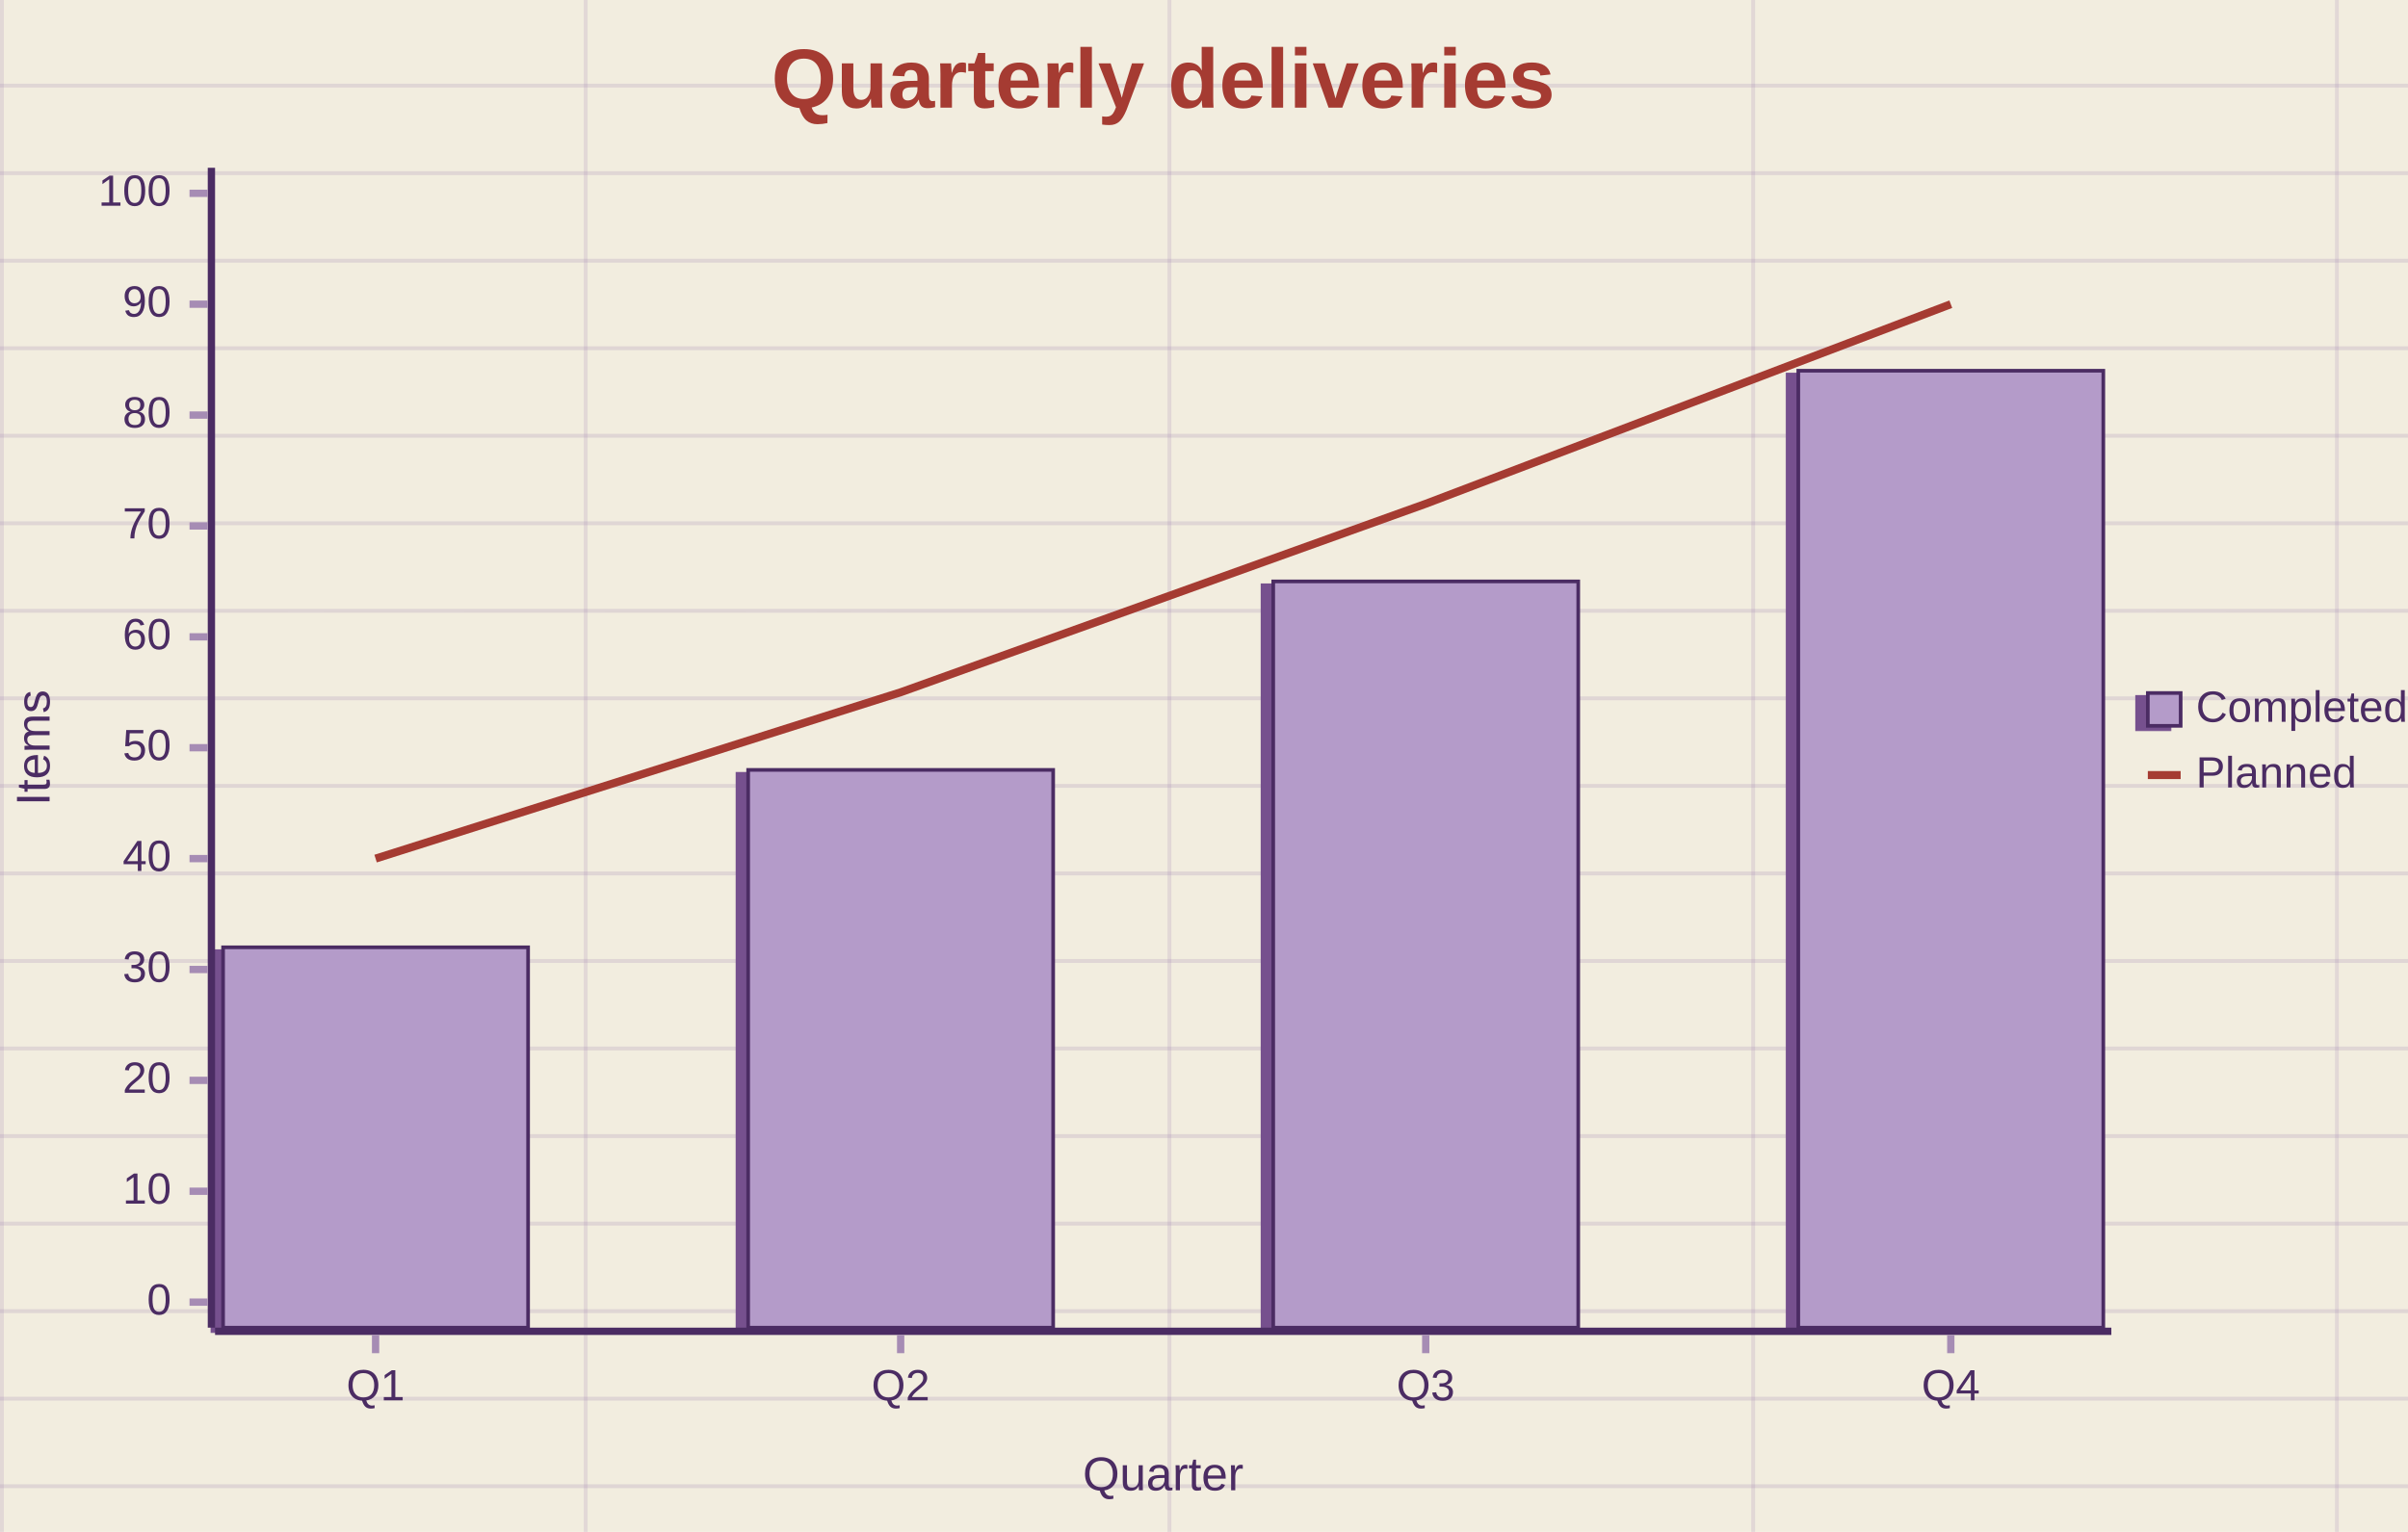
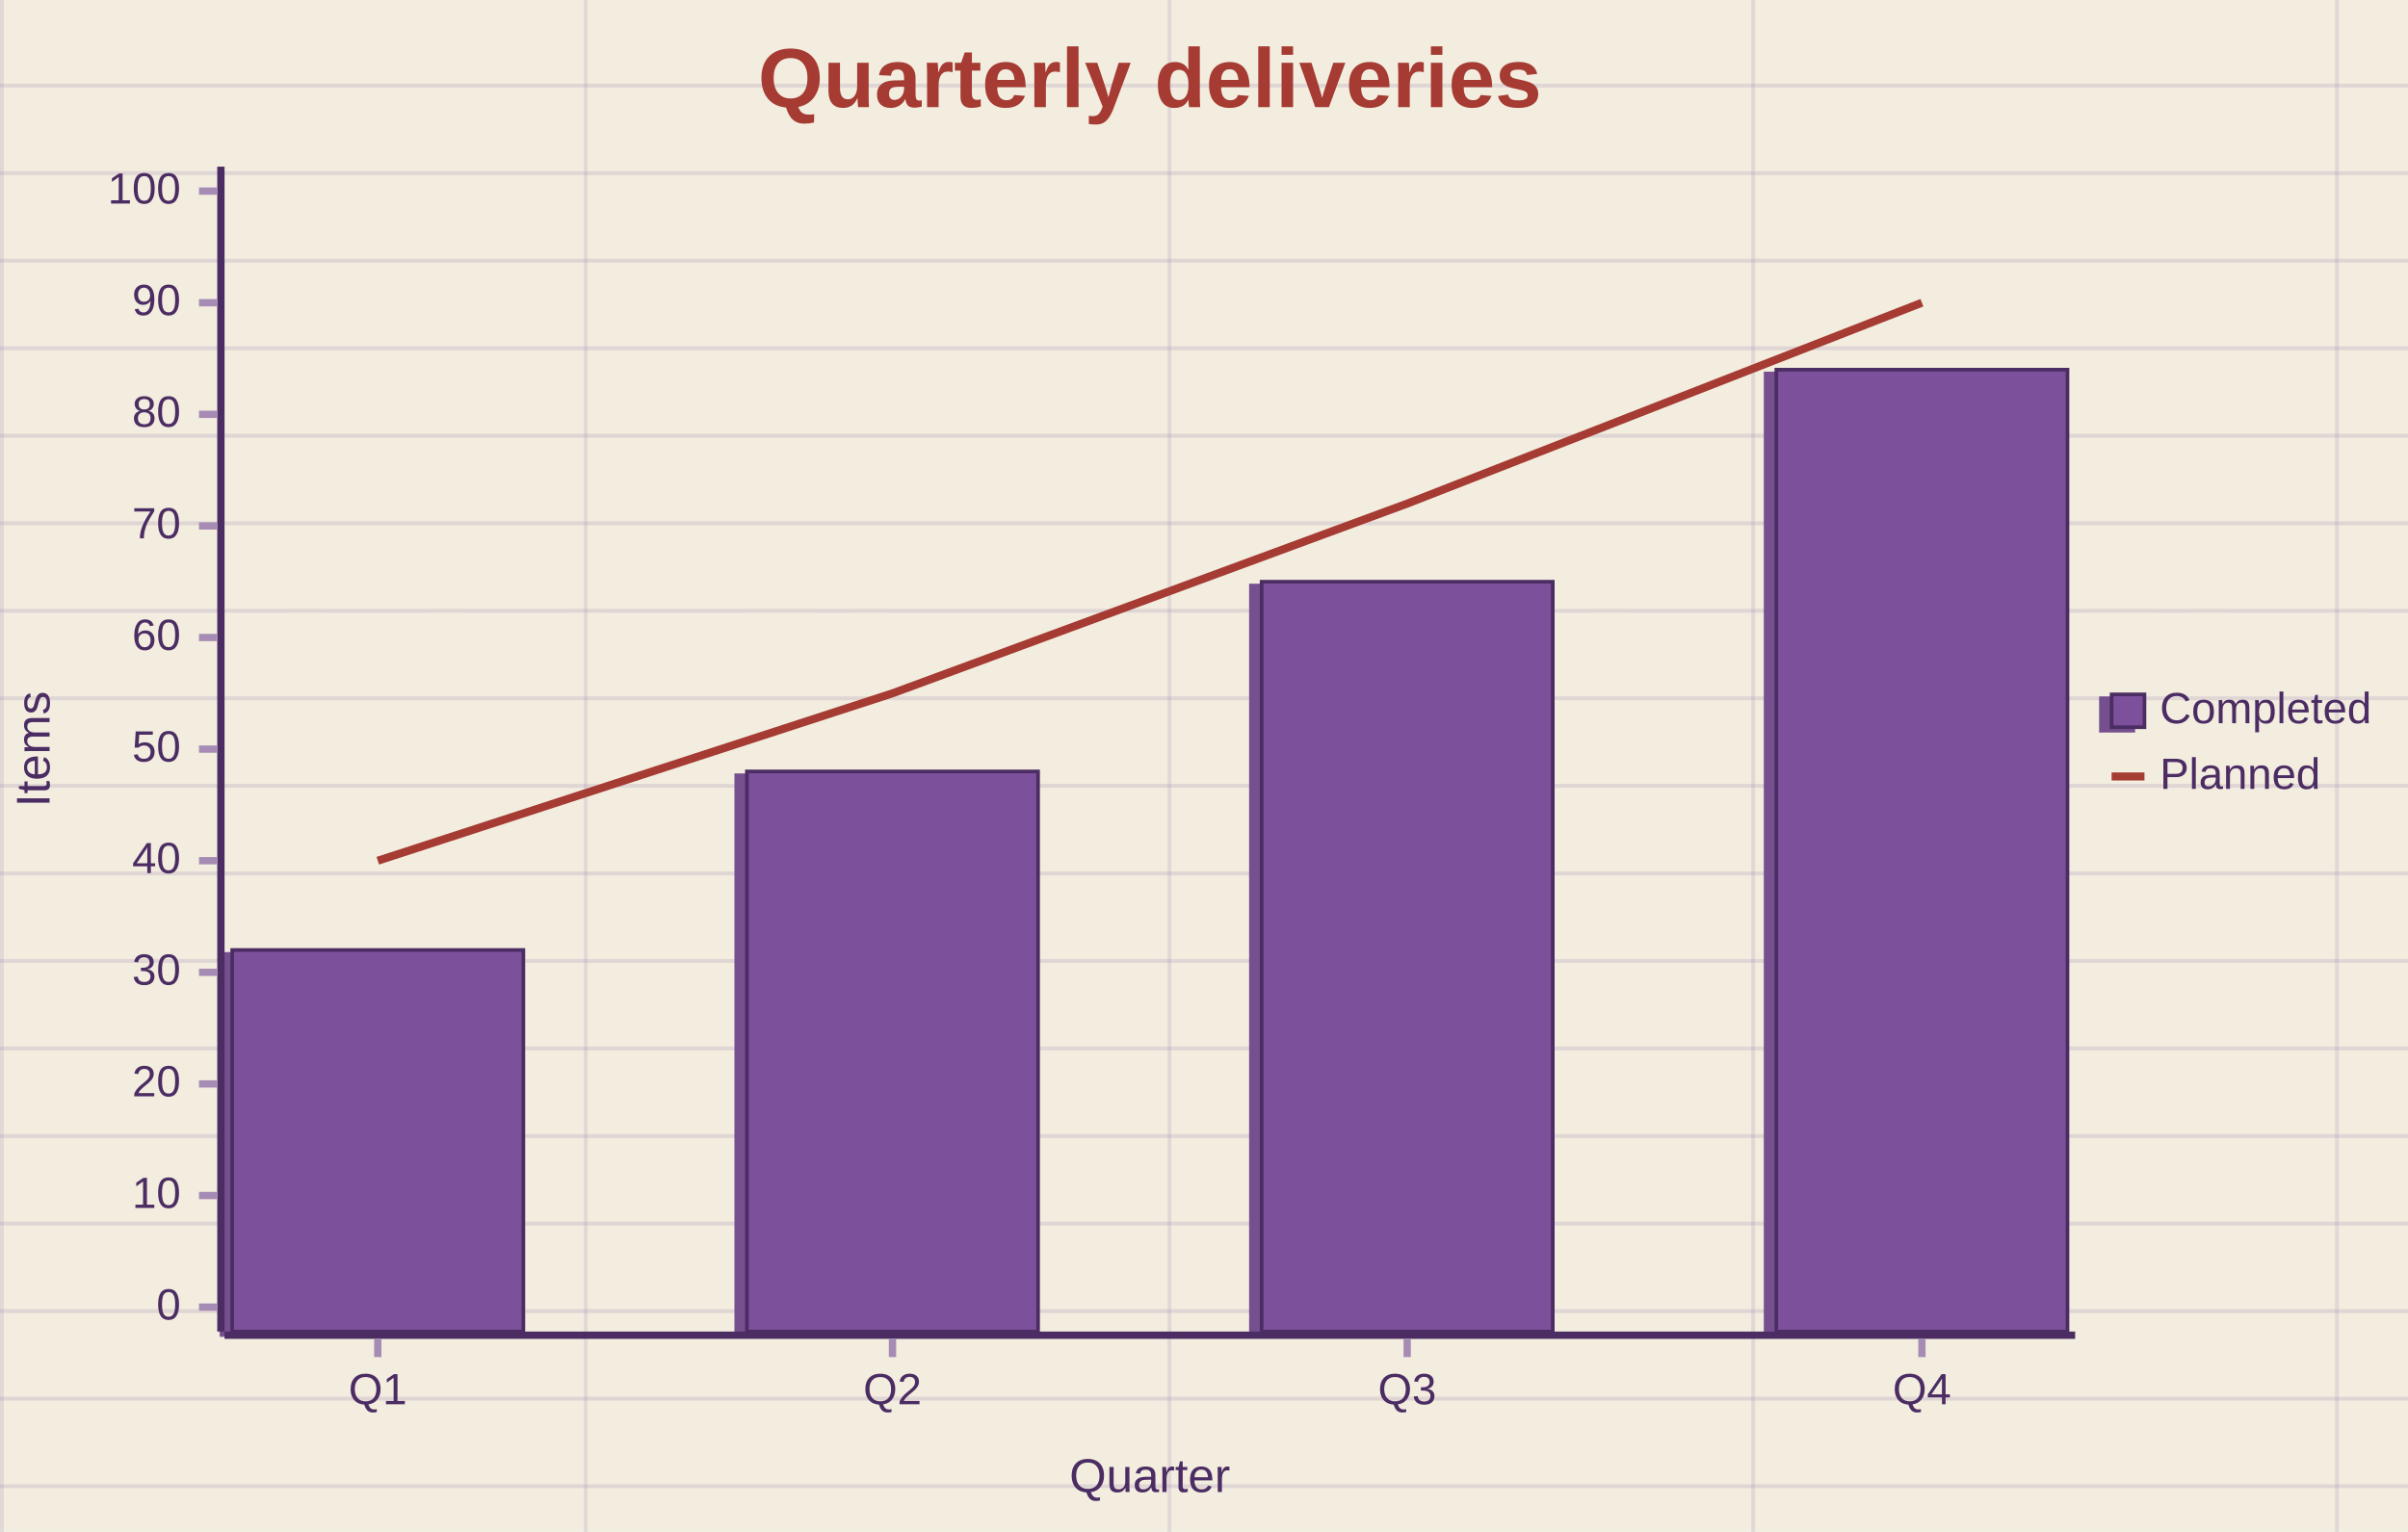
<svg xmlns="http://www.w3.org/2000/svg" id="xychart" width="100%" viewBox="0 0 660 420" style="max-width: 660px;" role="graphics-document document" aria-roledescription="xychart">
  <rect class="merman-theme-canvas-base" data-merman-theme-canvas="base" aria-hidden="true" pointer-events="none" x="0" y="0" width="660" height="420" fill="#F2EDDF" />
  <defs>
    <linearGradient id="xychart-merman-theme-canvas-layer-0-gradient" gradientUnits="userSpaceOnUse" x1="80" y1="24" x2="80" y2="0">
      <stop offset="0%" stop-color="rgba(166, 140, 180, 0.24)" />
      <stop offset="4.167%" stop-color="rgba(166, 140, 180, 0.24)" />
      <stop offset="4.167%" stop-color="rgba(166, 140, 180, 0)" />
      <stop offset="100%" stop-color="rgba(166, 140, 180, 0)" />
    </linearGradient>
    <pattern id="xychart-merman-theme-canvas-layer-0-pattern" patternUnits="userSpaceOnUse" x="0" y="0" width="160" height="24">
      <rect x="0" y="0" width="160" height="24" fill="url(#xychart-merman-theme-canvas-layer-0-gradient)" />
    </pattern>
  </defs>
  <g class="merman-theme-canvas-layer" data-merman-theme-canvas-layer="0" aria-hidden="true" pointer-events="none">
    <rect x="0" y="0" width="660" height="420" fill="url(#xychart-merman-theme-canvas-layer-0-pattern)" />
  </g>
  <defs>
    <linearGradient id="xychart-merman-theme-canvas-layer-1-gradient" gradientUnits="userSpaceOnUse" x1="0" y1="12" x2="160" y2="12">
      <stop offset="0%" stop-color="rgba(166, 140, 180, 0.22)" />
      <stop offset="0.625%" stop-color="rgba(166, 140, 180, 0.22)" />
      <stop offset="0.625%" stop-color="rgba(166, 140, 180, 0)" />
      <stop offset="100%" stop-color="rgba(166, 140, 180, 0)" />
    </linearGradient>
    <pattern id="xychart-merman-theme-canvas-layer-1-pattern" patternUnits="userSpaceOnUse" x="0" y="0" width="160" height="24">
      <rect x="0" y="0" width="160" height="24" fill="url(#xychart-merman-theme-canvas-layer-1-gradient)" />
    </pattern>
  </defs>
  <g class="merman-theme-canvas-layer" data-merman-theme-canvas-layer="1" aria-hidden="true" pointer-events="none">
    <rect x="0" y="0" width="660" height="420" fill="url(#xychart-merman-theme-canvas-layer-1-pattern)" />
  </g>
  <style>#xychart{font-family:"Avenir Next Condensed", "Arial Narrow", "Helvetica Neue", Arial, "Noto Sans CJK SC", sans-serif;font-size:16px;fill:#333;}@keyframes edge-animation-frame{from{stroke-dashoffset:0;}}@keyframes dash{to{stroke-dashoffset:0;}}#xychart .edge-animation-slow{stroke-dasharray:9,5!important;stroke-dashoffset:900;animation:dash 50s linear infinite;stroke-linecap:round;}#xychart .edge-animation-fast{stroke-dasharray:9,5!important;stroke-dashoffset:900;animation:dash 20s linear infinite;stroke-linecap:round;}#xychart .error-icon{fill:#552222;}#xychart .error-text{fill:#552222;stroke:#552222;}#xychart .edge-thickness-normal{stroke-width:1px;}#xychart .edge-thickness-thick{stroke-width:3.5px;}#xychart .edge-pattern-solid{stroke-dasharray:0;}#xychart .edge-thickness-invisible{stroke-width:0;fill:none;}#xychart .edge-pattern-dashed{stroke-dasharray:3;}#xychart .edge-pattern-dotted{stroke-dasharray:2;}#xychart .marker{fill:#333333;stroke:#333333;}#xychart .marker.cross{stroke:#333333;}#xychart svg{font-family:"Avenir Next Condensed", "Arial Narrow", "Helvetica Neue", Arial, "Noto Sans CJK SC", sans-serif;font-size:16px;}#xychart p{margin:0;}#xychart .node .neo-node{stroke:#9370DB;}#xychart [data-look="neo"].node rect,#xychart [data-look="neo"].cluster rect,#xychart [data-look="neo"].node polygon{stroke:#9370DB;filter:drop-shadow(1px 2px 2px rgba(185, 185, 185, 1));}#xychart [data-look="neo"].swimlane.cluster rect{filter:none;}#xychart [data-look="neo"].node path{stroke:#9370DB;stroke-width:1px;}#xychart [data-look="neo"].node .outer-path{filter:drop-shadow(1px 2px 2px rgba(185, 185, 185, 1));}#xychart [data-look="neo"].node .neo-line path{stroke:#9370DB;filter:none;}#xychart [data-look="neo"].node circle{stroke:#9370DB;filter:drop-shadow(1px 2px 2px rgba(185, 185, 185, 1));}#xychart [data-look="neo"].node circle .state-start{fill:#000000;}#xychart [data-look="neo"].icon-shape .icon{fill:#9370DB;filter:drop-shadow(1px 2px 2px rgba(185, 185, 185, 1));}#xychart [data-look="neo"].icon-shape .icon-neo path{stroke:#9370DB;filter:drop-shadow(1px 2px 2px rgba(185, 185, 185, 1));}#xychart :root{--mermaid-font-family:"Avenir Next Condensed", "Arial Narrow", "Helvetica Neue", Arial, "Noto Sans CJK SC", sans-serif;}</style>
  <g />
  <g class="main">
    <rect width="660" height="420" class="background" fill="none" />
    <g class="chart-title">
-       <text x="0" y="0" fill="#A53B32" font-size="23" font-weight="600" dominant-baseline="middle" text-anchor="middle" transform="translate(318.817, 23) rotate(0)">Quarterly deliveries</text>
+       <text x="0" y="0" fill="#A53B32" font-size="23" font-weight="600" dominant-baseline="middle" text-anchor="middle" transform="translate(315.1568, 22.84766) rotate(0)">Quarterly deliveries</text>
    </g>
    <g class="plot">
      <g class="bar-plot-0">
        <defs>
-           <filter id="xychart-xychart-series-0-terminal-6-theme-effect-design-effect-1" filterUnits="userSpaceOnUse" x="57.645" y="259.22" width="87.6" height="106.28" color-interpolation-filters="sRGB">
+           <filter id="xychart-xychart-series-0-terminal-6-theme-effect-design-effect-1" filterUnits="userSpaceOnUse" x="60.145" y="259.957" width="83.8" height="106.613" color-interpolation-filters="sRGB">
            <feGaussianBlur in="SourceAlpha" stdDeviation="0" result="merman-shadow-0-blur" />
            <feOffset in="merman-shadow-0-blur" dx="-3" dy="1" result="merman-shadow-0-offset" />
            <feFlood flood-color="#76508E" result="merman-shadow-0-flood" />
            <feComposite in="merman-shadow-0-flood" in2="merman-shadow-0-offset" operator="in" result="merman-shadow-0-shadow" />
            <feMerge result="merman-shadow-stack-result">
              <feMergeNode in="merman-shadow-0-shadow" />
              <feMergeNode in="SourceGraphic" />
            </feMerge>
          </filter>
        </defs>
-         <rect x="61.145" y="259.72" width="83.6" height="104.28" fill="#B49BC9" stroke="#4B2C63" stroke-width="1" filter="url(#xychart-xychart-series-0-terminal-6-theme-effect-design-effect-1)" />
+         <rect x="63.645" y="260.457" width="79.8" height="104.613" fill="#7D509C" stroke="#4B2C63" stroke-width="1" filter="url(#xychart-xychart-series-0-terminal-6-theme-effect-design-effect-1)" />
        <defs>
-           <filter id="xychart-xychart-series-0-terminal-7-theme-effect-design-effect-1" filterUnits="userSpaceOnUse" x="201.56" y="210.58" width="87.6" height="154.92" color-interpolation-filters="sRGB">
+           <filter id="xychart-xychart-series-0-terminal-7-theme-effect-design-effect-1" filterUnits="userSpaceOnUse" x="201.22" y="211.002" width="83.8" height="155.568" color-interpolation-filters="sRGB">
            <feGaussianBlur in="SourceAlpha" stdDeviation="0" result="merman-shadow-0-blur" />
            <feOffset in="merman-shadow-0-blur" dx="-3" dy="1" result="merman-shadow-0-offset" />
            <feFlood flood-color="#76508E" result="merman-shadow-0-flood" />
            <feComposite in="merman-shadow-0-flood" in2="merman-shadow-0-offset" operator="in" result="merman-shadow-0-shadow" />
            <feMerge result="merman-shadow-stack-result">
              <feMergeNode in="merman-shadow-0-shadow" />
              <feMergeNode in="SourceGraphic" />
            </feMerge>
          </filter>
        </defs>
-         <rect x="205.06" y="211.08" width="83.6" height="152.92" fill="#B49BC9" stroke="#4B2C63" stroke-width="1" filter="url(#xychart-xychart-series-0-terminal-7-theme-effect-design-effect-1)" />
+         <rect x="204.72" y="211.502" width="79.8" height="153.568" fill="#7D509C" stroke="#4B2C63" stroke-width="1" filter="url(#xychart-xychart-series-0-terminal-7-theme-effect-design-effect-1)" />
        <defs>
-           <filter id="xychart-xychart-series-0-terminal-8-theme-effect-design-effect-1" filterUnits="userSpaceOnUse" x="345.474" y="158.9" width="87.6" height="206.6" color-interpolation-filters="sRGB">
+           <filter id="xychart-xychart-series-0-terminal-8-theme-effect-design-effect-1" filterUnits="userSpaceOnUse" x="342.294" y="158.987" width="83.8" height="207.583" color-interpolation-filters="sRGB">
            <feGaussianBlur in="SourceAlpha" stdDeviation="0" result="merman-shadow-0-blur" />
            <feOffset in="merman-shadow-0-blur" dx="-3" dy="1" result="merman-shadow-0-offset" />
            <feFlood flood-color="#76508E" result="merman-shadow-0-flood" />
            <feComposite in="merman-shadow-0-flood" in2="merman-shadow-0-offset" operator="in" result="merman-shadow-0-shadow" />
            <feMerge result="merman-shadow-stack-result">
              <feMergeNode in="merman-shadow-0-shadow" />
              <feMergeNode in="SourceGraphic" />
            </feMerge>
          </filter>
        </defs>
-         <rect x="348.974" y="159.4" width="83.6" height="204.6" fill="#B49BC9" stroke="#4B2C63" stroke-width="1" filter="url(#xychart-xychart-series-0-terminal-8-theme-effect-design-effect-1)" />
+         <rect x="345.794" y="159.487" width="79.8" height="205.583" fill="#7D509C" stroke="#4B2C63" stroke-width="1" filter="url(#xychart-xychart-series-0-terminal-8-theme-effect-design-effect-1)" />
        <defs>
-           <filter id="xychart-xychart-series-0-terminal-9-theme-effect-design-effect-1" filterUnits="userSpaceOnUse" x="489.389" y="101.14" width="87.6" height="264.36" color-interpolation-filters="sRGB">
+           <filter id="xychart-xychart-series-0-terminal-9-theme-effect-design-effect-1" filterUnits="userSpaceOnUse" x="483.369" y="100.853" width="83.8" height="265.717" color-interpolation-filters="sRGB">
            <feGaussianBlur in="SourceAlpha" stdDeviation="0" result="merman-shadow-0-blur" />
            <feOffset in="merman-shadow-0-blur" dx="-3" dy="1" result="merman-shadow-0-offset" />
            <feFlood flood-color="#76508E" result="merman-shadow-0-flood" />
            <feComposite in="merman-shadow-0-flood" in2="merman-shadow-0-offset" operator="in" result="merman-shadow-0-shadow" />
            <feMerge result="merman-shadow-stack-result">
              <feMergeNode in="merman-shadow-0-shadow" />
              <feMergeNode in="SourceGraphic" />
            </feMerge>
          </filter>
        </defs>
-         <rect x="492.889" y="101.64" width="83.6" height="262.36" fill="#B49BC9" stroke="#4B2C63" stroke-width="1" filter="url(#xychart-xychart-series-0-terminal-9-theme-effect-design-effect-1)" />
+         <rect x="486.869" y="101.353" width="79.8" height="263.717" fill="#7D509C" stroke="#4B2C63" stroke-width="1" filter="url(#xychart-xychart-series-0-terminal-9-theme-effect-design-effect-1)" />
      </g>
      <g class="line-plot-1">
-         <path d="M102.945,235.4L246.86,189.8L390.774,138.12L534.689,83.4" fill="none" stroke="#A53B32" stroke-width="2.2" />
+         <path d="M103.545,235.98L244.62,190.084L385.694,138.07L526.769,82.995" fill="none" stroke="#A53B32" stroke-width="2.2" />
      </g>
    </g>
    <g class="legend">
      <g class="markers">
        <defs>
-           <filter id="xychart-xychart-series-0-terminal-14-theme-effect-design-effect-1" filterUnits="userSpaceOnUse" x="585.189" y="189.5" width="13" height="11" color-interpolation-filters="sRGB">
+           <filter id="xychart-xychart-series-0-terminal-14-theme-effect-design-effect-1" filterUnits="userSpaceOnUse" x="575.269" y="189.883" width="13" height="11" color-interpolation-filters="sRGB">
            <feGaussianBlur in="SourceAlpha" stdDeviation="0" result="merman-shadow-0-blur" />
            <feOffset in="merman-shadow-0-blur" dx="-3" dy="1" result="merman-shadow-0-offset" />
            <feFlood flood-color="#76508E" result="merman-shadow-0-flood" />
            <feComposite in="merman-shadow-0-flood" in2="merman-shadow-0-offset" operator="in" result="merman-shadow-0-shadow" />
            <feMerge result="merman-shadow-stack-result">
              <feMergeNode in="merman-shadow-0-shadow" />
              <feMergeNode in="SourceGraphic" />
            </feMerge>
          </filter>
        </defs>
-         <rect x="588.689" y="190" width="9" height="9" fill="#B49BC9" stroke="#4B2C63" stroke-width="1" filter="url(#xychart-xychart-series-0-terminal-14-theme-effect-design-effect-1)" />
-         <path d="M 588.689,212.5 L 597.689,212.5" fill="none" stroke="#A53B32" stroke-width="2.2" />
+         <rect x="578.769" y="190.383" width="9" height="9" fill="#7D509C" stroke="#4B2C63" stroke-width="1" filter="url(#xychart-xychart-series-0-terminal-14-theme-effect-design-effect-1)" />
+         <path d="M 578.769,212.883 L 587.769,212.883" fill="none" stroke="#A53B32" stroke-width="2.2" />
      </g>
      <g class="label">
-         <text x="0" y="0" fill="#4B2C63" font-size="12" font-weight="400" dominant-baseline="middle" text-anchor="start" transform="translate(601.8887, 194.5) rotate(0)">Completed</text>
-         <text x="0" y="0" fill="#4B2C63" font-size="12" font-weight="400" dominant-baseline="middle" text-anchor="start" transform="translate(601.8887, 212.5) rotate(0)">Planned</text>
+         <text x="0" y="0" fill="#4B2C63" font-size="12" font-weight="400" dominant-baseline="middle" text-anchor="start" transform="translate(591.9688, 194.8828) rotate(0)">Completed</text>
+         <text x="0" y="0" fill="#4B2C63" font-size="12" font-weight="400" dominant-baseline="middle" text-anchor="start" transform="translate(591.9688, 212.8828) rotate(0)">Planned</text>
      </g>
    </g>
    <g class="bottom-axis">
      <g class="axis-line">
-         <path d="M 58.945,365 L 578.689,365" fill="none" stroke="#4B2C63" stroke-width="2" />
+         <path d="M 61.545,366.07 L 568.769,366.07" fill="none" stroke="#4B2C63" stroke-width="2" />
      </g>
      <g class="label">
-         <text x="0" y="0" fill="#4B2C63" font-size="12" dominant-baseline="text-before-edge" text-anchor="middle" transform="translate(102.9453, 376) rotate(0)">Q1</text>
-         <text x="0" y="0" fill="#4B2C63" font-size="12" dominant-baseline="text-before-edge" text-anchor="middle" transform="translate(246.8598, 376) rotate(0)">Q2</text>
-         <text x="0" y="0" fill="#4B2C63" font-size="12" dominant-baseline="text-before-edge" text-anchor="middle" transform="translate(390.7742, 376) rotate(0)">Q3</text>
-         <text x="0" y="0" fill="#4B2C63" font-size="12" dominant-baseline="text-before-edge" text-anchor="middle" transform="translate(534.6887, 376) rotate(0)">Q4</text>
+         <text x="0" y="0" fill="#4B2C63" font-size="12" dominant-baseline="text-before-edge" text-anchor="middle" transform="translate(103.5449, 377.0703) rotate(0)">Q1</text>
+         <text x="0" y="0" fill="#4B2C63" font-size="12" dominant-baseline="text-before-edge" text-anchor="middle" transform="translate(244.6195, 377.0703) rotate(0)">Q2</text>
+         <text x="0" y="0" fill="#4B2C63" font-size="12" dominant-baseline="text-before-edge" text-anchor="middle" transform="translate(385.6941, 377.0703) rotate(0)">Q3</text>
+         <text x="0" y="0" fill="#4B2C63" font-size="12" dominant-baseline="text-before-edge" text-anchor="middle" transform="translate(526.7687, 377.0703) rotate(0)">Q4</text>
      </g>
      <g class="ticks">
-         <path d="M 102.945,366 L 102.945,371" fill="none" stroke="#A68CB4" stroke-width="2" />
-         <path d="M 246.86,366 L 246.86,371" fill="none" stroke="#A68CB4" stroke-width="2" />
-         <path d="M 390.774,366 L 390.774,371" fill="none" stroke="#A68CB4" stroke-width="2" />
-         <path d="M 534.689,366 L 534.689,371" fill="none" stroke="#A68CB4" stroke-width="2" />
+         <path d="M 103.545,367.07 L 103.545,372.07" fill="none" stroke="#A68CB4" stroke-width="2" />
+         <path d="M 244.62,367.07 L 244.62,372.07" fill="none" stroke="#A68CB4" stroke-width="2" />
+         <path d="M 385.694,367.07 L 385.694,372.07" fill="none" stroke="#A68CB4" stroke-width="2" />
+         <path d="M 526.769,367.07 L 526.769,372.07" fill="none" stroke="#A68CB4" stroke-width="2" />
      </g>
      <g class="title">
-         <text x="0" y="0" fill="#4B2C63" font-size="13" font-weight="500" dominant-baseline="text-before-edge" text-anchor="middle" transform="translate(318.817, 400) rotate(0)">Quarter</text>
+         <text x="0" y="0" fill="#4B2C63" font-size="13" font-weight="500" dominant-baseline="text-before-edge" text-anchor="middle" transform="translate(315.1568, 400.4766) rotate(0)">Quarter</text>
      </g>
    </g>
    <g class="left-axis">
      <g class="axisl-line">
-         <path d="M 57.945,46 L 57.945,364 " fill="none" stroke="#4B2C63" stroke-width="2" />
+         <path d="M 60.545,45.695 L 60.545,365.07 " fill="none" stroke="#4B2C63" stroke-width="2" />
      </g>
      <g class="label">
-         <text x="0" y="0" fill="#4B2C63" font-size="12" dominant-baseline="middle" text-anchor="end" transform="translate(46.94531, 53) rotate(0)">100</text>
-         <text x="0" y="0" fill="#4B2C63" font-size="12" dominant-baseline="middle" text-anchor="end" transform="translate(46.94531, 83.4) rotate(0)">90</text>
-         <text x="0" y="0" fill="#4B2C63" font-size="12" dominant-baseline="middle" text-anchor="end" transform="translate(46.94531, 113.8) rotate(0)">80</text>
-         <text x="0" y="0" fill="#4B2C63" font-size="12" dominant-baseline="middle" text-anchor="end" transform="translate(46.94531, 144.2) rotate(0)">70</text>
-         <text x="0" y="0" fill="#4B2C63" font-size="12" dominant-baseline="middle" text-anchor="end" transform="translate(46.94531, 174.6) rotate(0)">60</text>
-         <text x="0" y="0" fill="#4B2C63" font-size="12" dominant-baseline="middle" text-anchor="end" transform="translate(46.94531, 205) rotate(0)">50</text>
-         <text x="0" y="0" fill="#4B2C63" font-size="12" dominant-baseline="middle" text-anchor="end" transform="translate(46.94531, 235.4) rotate(0)">40</text>
-         <text x="0" y="0" fill="#4B2C63" font-size="12" dominant-baseline="middle" text-anchor="end" transform="translate(46.94531, 265.8) rotate(0)">30</text>
-         <text x="0" y="0" fill="#4B2C63" font-size="12" dominant-baseline="middle" text-anchor="end" transform="translate(46.94531, 296.2) rotate(0)">20</text>
-         <text x="0" y="0" fill="#4B2C63" font-size="12" dominant-baseline="middle" text-anchor="end" transform="translate(46.94531, 326.6) rotate(0)">10</text>
-         <text x="0" y="0" fill="#4B2C63" font-size="12" dominant-baseline="middle" text-anchor="end" transform="translate(46.94531, 357) rotate(0)">0</text>
+         <text x="0" y="0" fill="#4B2C63" font-size="12" dominant-baseline="middle" text-anchor="end" transform="translate(49.54492, 52.39844) rotate(0)">100</text>
+         <text x="0" y="0" fill="#4B2C63" font-size="12" dominant-baseline="middle" text-anchor="end" transform="translate(49.54492, 82.99531) rotate(0)">90</text>
+         <text x="0" y="0" fill="#4B2C63" font-size="12" dominant-baseline="middle" text-anchor="end" transform="translate(49.54492, 113.5922) rotate(0)">80</text>
+         <text x="0" y="0" fill="#4B2C63" font-size="12" dominant-baseline="middle" text-anchor="end" transform="translate(49.54492, 144.1891) rotate(0)">70</text>
+         <text x="0" y="0" fill="#4B2C63" font-size="12" dominant-baseline="middle" text-anchor="end" transform="translate(49.54492, 174.7859) rotate(0)">60</text>
+         <text x="0" y="0" fill="#4B2C63" font-size="12" dominant-baseline="middle" text-anchor="end" transform="translate(49.54492, 205.3828) rotate(0)">50</text>
+         <text x="0" y="0" fill="#4B2C63" font-size="12" dominant-baseline="middle" text-anchor="end" transform="translate(49.54492, 235.9797) rotate(0)">40</text>
+         <text x="0" y="0" fill="#4B2C63" font-size="12" dominant-baseline="middle" text-anchor="end" transform="translate(49.54492, 266.5766) rotate(0)">30</text>
+         <text x="0" y="0" fill="#4B2C63" font-size="12" dominant-baseline="middle" text-anchor="end" transform="translate(49.54492, 297.1734) rotate(0)">20</text>
+         <text x="0" y="0" fill="#4B2C63" font-size="12" dominant-baseline="middle" text-anchor="end" transform="translate(49.54492, 327.7703) rotate(0)">10</text>
+         <text x="0" y="0" fill="#4B2C63" font-size="12" dominant-baseline="middle" text-anchor="end" transform="translate(49.54492, 358.3672) rotate(0)">0</text>
      </g>
      <g class="ticks">
-         <path d="M 56.945,53 L 51.945,53" fill="none" stroke="#A68CB4" stroke-width="2" />
-         <path d="M 56.945,83.4 L 51.945,83.4" fill="none" stroke="#A68CB4" stroke-width="2" />
-         <path d="M 56.945,113.8 L 51.945,113.8" fill="none" stroke="#A68CB4" stroke-width="2" />
-         <path d="M 56.945,144.2 L 51.945,144.2" fill="none" stroke="#A68CB4" stroke-width="2" />
-         <path d="M 56.945,174.6 L 51.945,174.6" fill="none" stroke="#A68CB4" stroke-width="2" />
-         <path d="M 56.945,205 L 51.945,205" fill="none" stroke="#A68CB4" stroke-width="2" />
-         <path d="M 56.945,235.4 L 51.945,235.4" fill="none" stroke="#A68CB4" stroke-width="2" />
-         <path d="M 56.945,265.8 L 51.945,265.8" fill="none" stroke="#A68CB4" stroke-width="2" />
-         <path d="M 56.945,296.2 L 51.945,296.2" fill="none" stroke="#A68CB4" stroke-width="2" />
-         <path d="M 56.945,326.6 L 51.945,326.6" fill="none" stroke="#A68CB4" stroke-width="2" />
-         <path d="M 56.945,357 L 51.945,357" fill="none" stroke="#A68CB4" stroke-width="2" />
+         <path d="M 59.545,52.398 L 54.545,52.398" fill="none" stroke="#A68CB4" stroke-width="2" />
+         <path d="M 59.545,82.995 L 54.545,82.995" fill="none" stroke="#A68CB4" stroke-width="2" />
+         <path d="M 59.545,113.592 L 54.545,113.592" fill="none" stroke="#A68CB4" stroke-width="2" />
+         <path d="M 59.545,144.189 L 54.545,144.189" fill="none" stroke="#A68CB4" stroke-width="2" />
+         <path d="M 59.545,174.786 L 54.545,174.786" fill="none" stroke="#A68CB4" stroke-width="2" />
+         <path d="M 59.545,205.383 L 54.545,205.383" fill="none" stroke="#A68CB4" stroke-width="2" />
+         <path d="M 59.545,235.98 L 54.545,235.98" fill="none" stroke="#A68CB4" stroke-width="2" />
+         <path d="M 59.545,266.577 L 54.545,266.577" fill="none" stroke="#A68CB4" stroke-width="2" />
+         <path d="M 59.545,297.173 L 54.545,297.173" fill="none" stroke="#A68CB4" stroke-width="2" />
+         <path d="M 59.545,327.77 L 54.545,327.77" fill="none" stroke="#A68CB4" stroke-width="2" />
+         <path d="M 59.545,358.367 L 54.545,358.367" fill="none" stroke="#A68CB4" stroke-width="2" />
      </g>
      <g class="title">
-         <text x="0" y="0" fill="#4B2C63" font-size="13" font-weight="500" dominant-baseline="text-before-edge" text-anchor="middle" transform="translate(5, 205) rotate(270)">Items</text>
+         <text x="0" y="0" fill="#4B2C63" font-size="13" font-weight="500" dominant-baseline="text-before-edge" text-anchor="middle" transform="translate(5, 205.3828) rotate(270)">Items</text>
      </g>
    </g>
  </g>
  <g class="mermaid-tmp-group" />
</svg>
